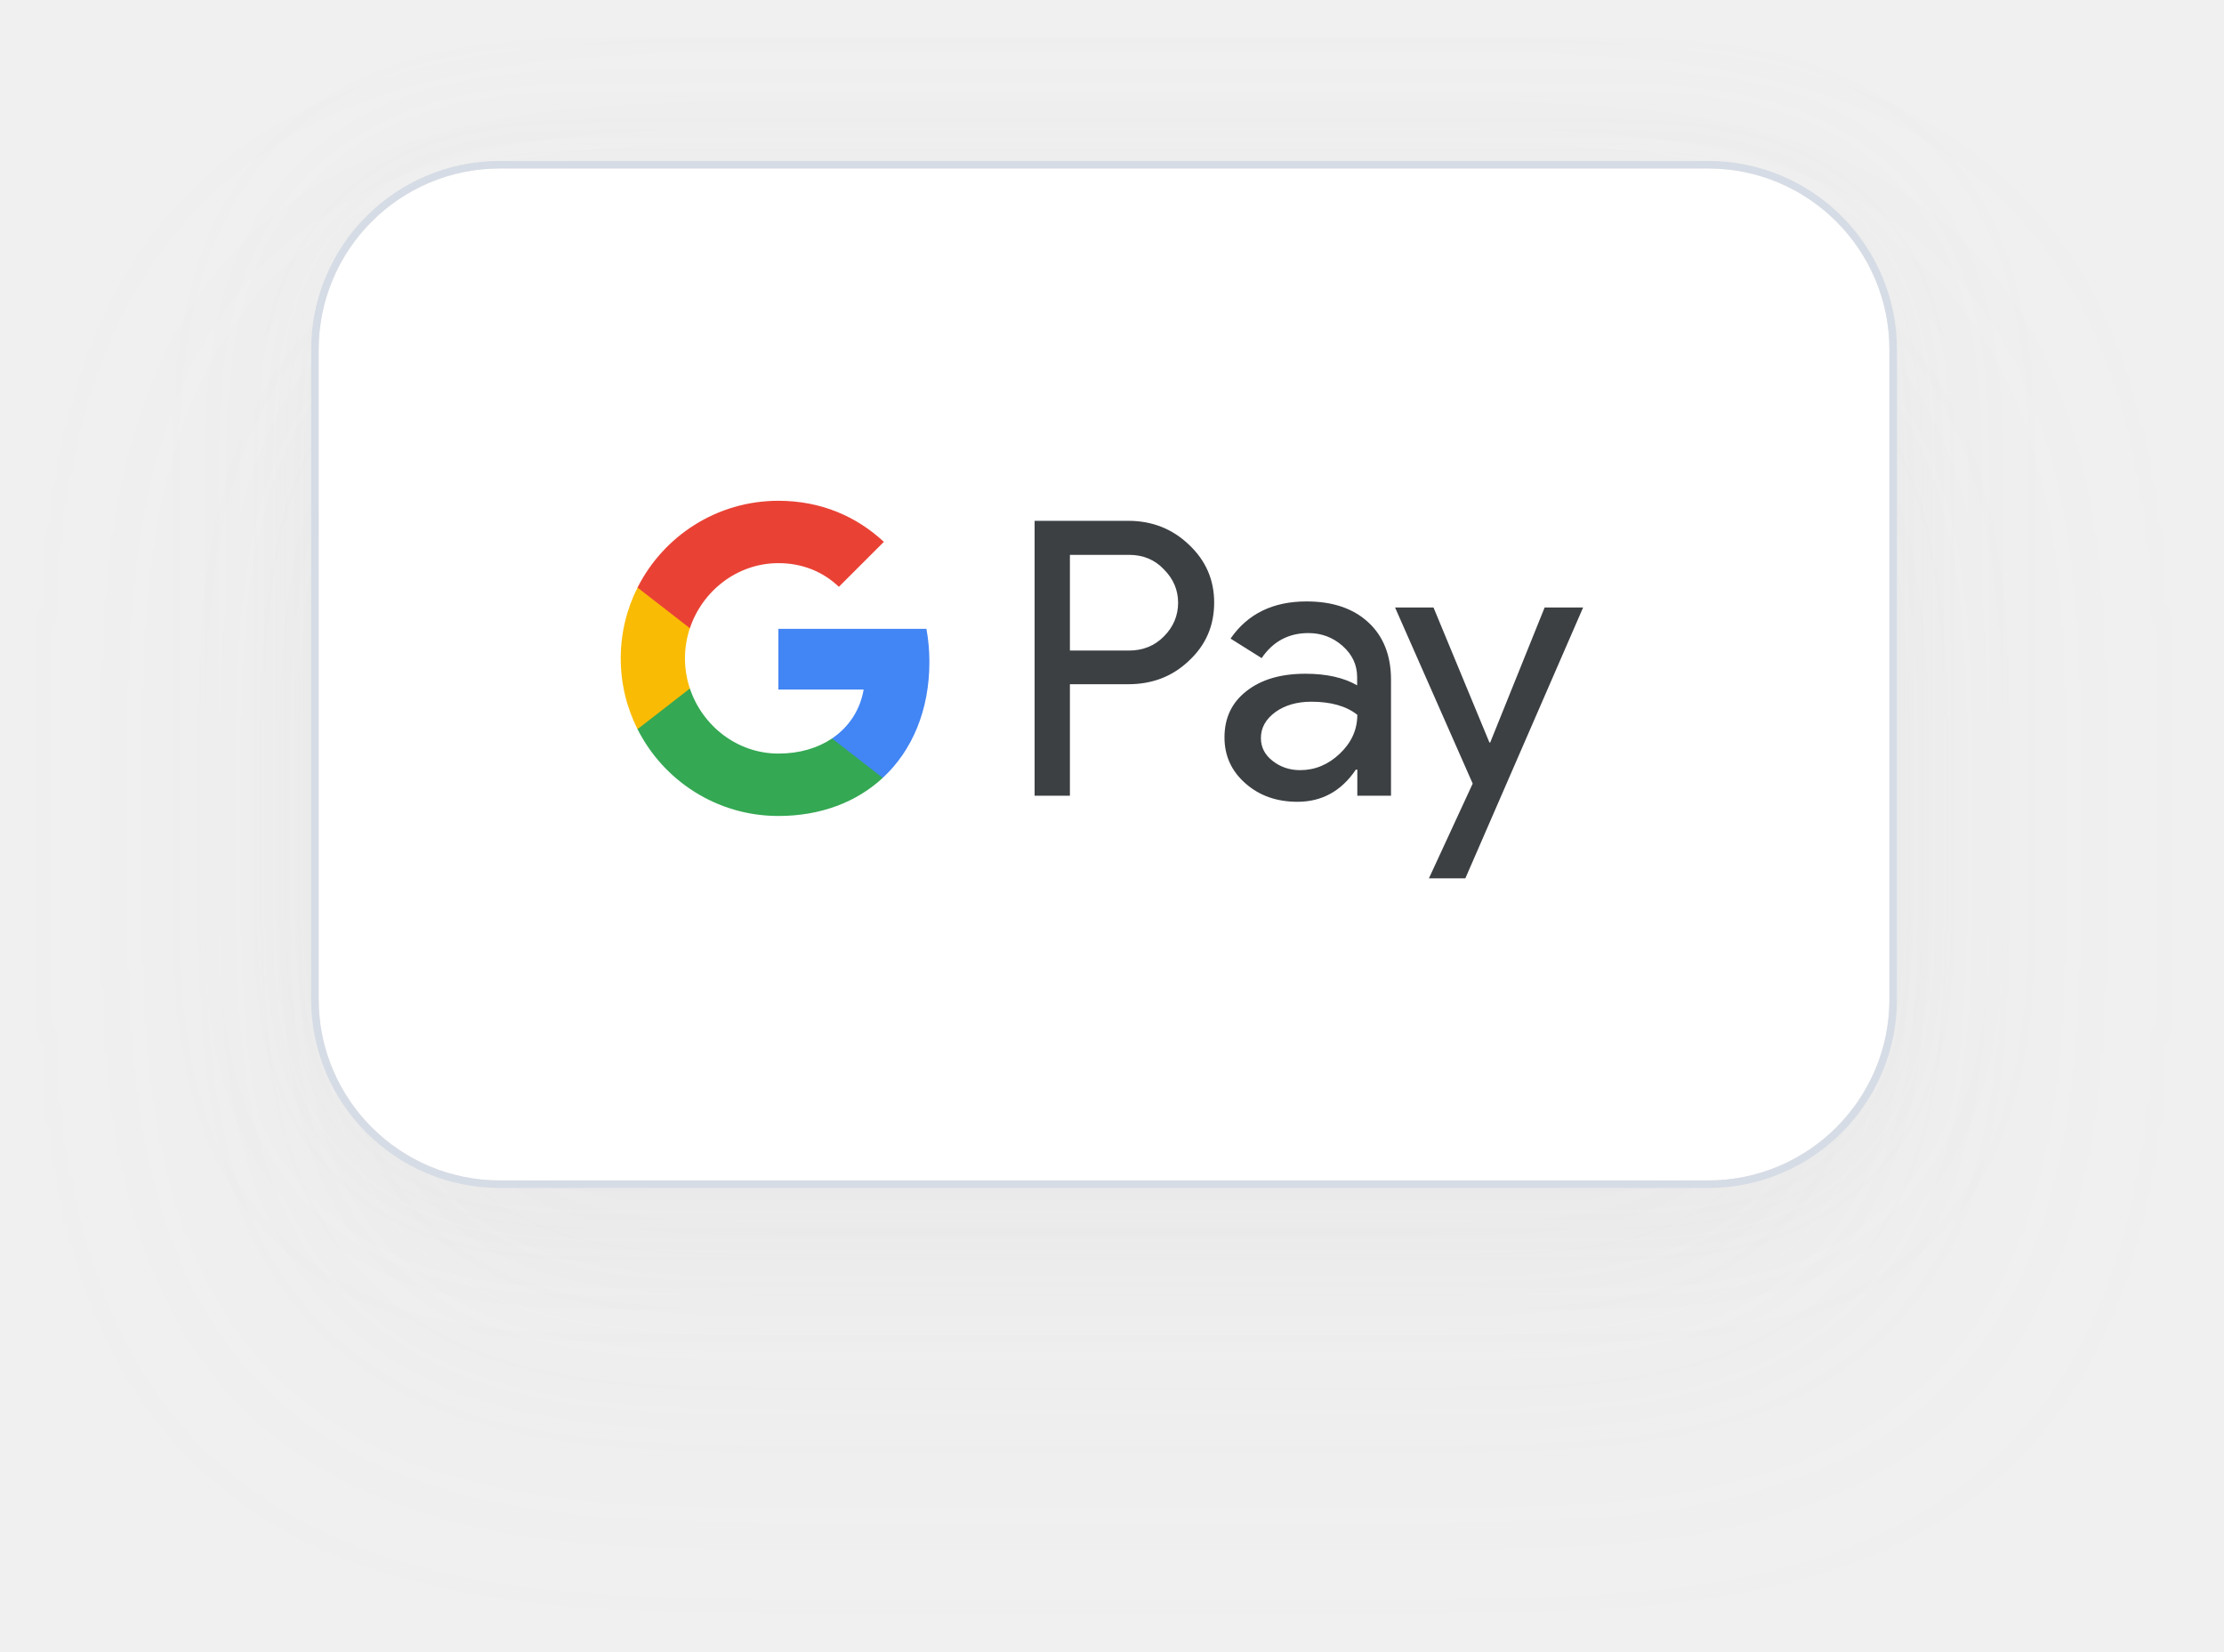
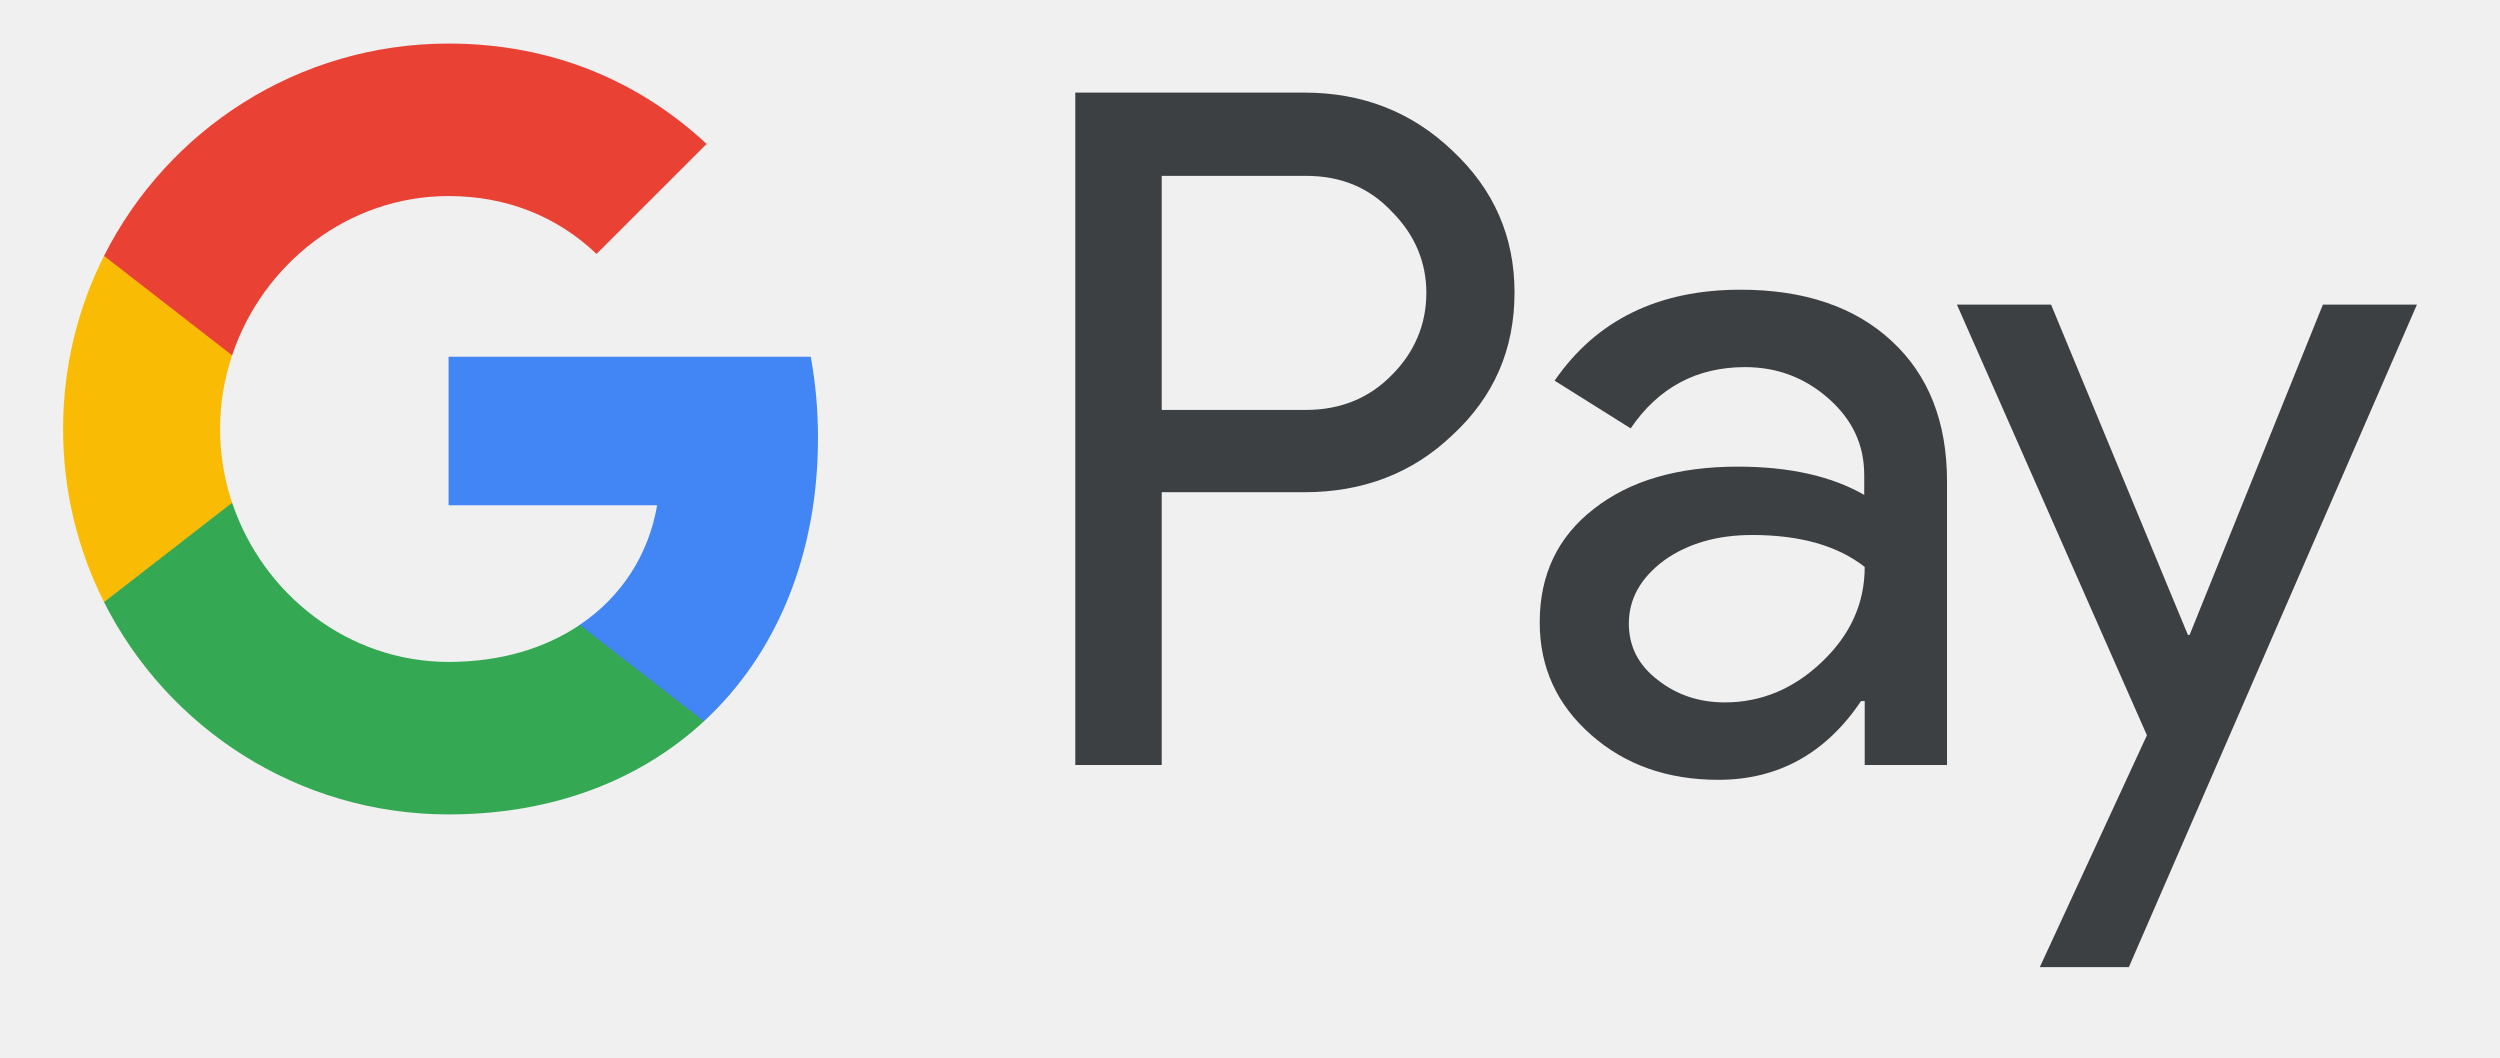
- <svg xmlns="http://www.w3.org/2000/svg" width="66" height="49" viewBox="0 0 66 49" fill="none">
-   <g filter="url(#filter0_dd_20_328)">
-     <rect x="9.457" y="5" width="46.614" height="30.03" rx="5.379" fill="white" />
-     <rect x="9.345" y="4.888" width="46.838" height="30.255" rx="5.491" stroke="#D6DCE5" stroke-width="0.224" />
-     <path d="M31.751 23.614H30.703V15.456H33.482C34.186 15.456 34.787 15.691 35.279 16.16C35.781 16.63 36.032 17.203 36.032 17.881C36.032 18.574 35.781 19.148 35.279 19.612C34.792 20.076 34.192 20.305 33.482 20.305H31.751V23.614ZM31.751 16.461V19.306H33.504C33.919 19.306 34.268 19.164 34.541 18.885C34.82 18.607 34.962 18.268 34.962 17.886C34.962 17.509 34.82 17.176 34.541 16.898C34.268 16.608 33.924 16.466 33.504 16.466H31.751V16.461Z" fill="#3C4043" />
-     <path d="M38.773 17.848C39.549 17.848 40.16 18.055 40.608 18.47C41.056 18.885 41.28 19.453 41.28 20.174V23.614H40.28V22.839H40.237C39.805 23.478 39.227 23.794 38.506 23.794C37.889 23.794 37.375 23.614 36.96 23.248C36.545 22.883 36.338 22.429 36.338 21.883C36.338 21.304 36.556 20.846 36.993 20.507C37.43 20.163 38.014 19.994 38.74 19.994C39.363 19.994 39.876 20.108 40.275 20.338V20.098C40.275 19.732 40.133 19.426 39.843 19.169C39.554 18.913 39.216 18.787 38.828 18.787C38.244 18.787 37.779 19.033 37.441 19.53L36.518 18.951C37.026 18.214 37.779 17.848 38.773 17.848ZM37.419 21.9C37.419 22.173 37.534 22.402 37.769 22.582C37.998 22.762 38.271 22.855 38.582 22.855C39.024 22.855 39.418 22.691 39.762 22.364C40.106 22.036 40.28 21.654 40.28 21.212C39.953 20.955 39.499 20.824 38.915 20.824C38.489 20.824 38.134 20.928 37.85 21.13C37.561 21.343 37.419 21.599 37.419 21.9Z" fill="#3C4043" />
-     <path d="M46.981 18.028L43.486 26.066H42.405L43.704 23.254L41.4 18.028H42.541L44.201 22.036H44.223L45.839 18.028H46.981Z" fill="#3C4043" />
-     <path d="M27.581 19.644C27.581 19.303 27.55 18.976 27.493 18.661H23.099V20.463L25.63 20.463C25.527 21.063 25.197 21.574 24.69 21.915V23.084H26.197C27.077 22.27 27.581 21.066 27.581 19.644Z" fill="#4285F4" />
-     <path d="M24.691 21.915C24.271 22.198 23.731 22.363 23.1 22.363C21.879 22.363 20.844 21.541 20.473 20.432H18.919V21.638C19.689 23.166 21.271 24.215 23.1 24.215C24.363 24.215 25.425 23.799 26.197 23.084L24.691 21.915Z" fill="#34A853" />
-     <path d="M20.327 19.538C20.327 19.227 20.378 18.926 20.473 18.643V17.437H18.919C18.601 18.069 18.421 18.782 18.421 19.538C18.421 20.294 18.601 21.007 18.919 21.639L20.473 20.433C20.378 20.15 20.327 19.849 20.327 19.538Z" fill="#FABB05" />
-     <path d="M23.1 16.712C23.789 16.712 24.407 16.95 24.895 17.414L26.23 16.08C25.419 15.325 24.361 14.861 23.1 14.861C21.272 14.861 19.689 15.909 18.919 17.437L20.473 18.643C20.844 17.534 21.879 16.712 23.1 16.712Z" fill="#E94235" />
-   </g>
-   <defs>
-     <filter id="filter0_dd_20_328" x="0.269" y="0.294" width="64.991" height="48.407" filterUnits="userSpaceOnUse" color-interpolation-filters="sRGB">
-       <feFlood flood-opacity="0" result="BackgroundImageFix" />
-       <feColorMatrix in="SourceAlpha" type="matrix" values="0 0 0 0 0 0 0 0 0 0 0 0 0 0 0 0 0 0 127 0" result="hardAlpha" />
-       <feOffset dy="0.448" />
-       <feGaussianBlur stdDeviation="2.241" />
-       <feColorMatrix type="matrix" values="0 0 0 0 0.718 0 0 0 0 0.718 0 0 0 0 0.718 0 0 0 0.08 0" />
-       <feBlend mode="normal" in2="BackgroundImageFix" result="effect1_dropShadow_20_328" />
-       <feColorMatrix in="SourceAlpha" type="matrix" values="0 0 0 0 0 0 0 0 0 0 0 0 0 0 0 0 0 0 127 0" result="hardAlpha" />
-       <feOffset dy="4.482" />
-       <feGaussianBlur stdDeviation="4.482" />
-       <feColorMatrix type="matrix" values="0 0 0 0 0.718 0 0 0 0 0.718 0 0 0 0 0.718 0 0 0 0.08 0" />
-       <feBlend mode="normal" in2="effect1_dropShadow_20_328" result="effect2_dropShadow_20_328" />
-       <feBlend mode="normal" in="SourceGraphic" in2="effect2_dropShadow_20_328" result="shape" />
-     </filter>
-   </defs>
+ <svg xmlns="http://www.w3.org/2000/svg" width="26" height="11" viewBox="0 0 26 11" fill="none">
+   <path d="M12.082 7.956H11.183V0.963H13.565C14.169 0.963 14.684 1.164 15.105 1.567C15.536 1.969 15.751 2.461 15.751 3.041C15.751 3.636 15.536 4.127 15.105 4.525C14.689 4.923 14.174 5.119 13.565 5.119H12.082V7.956ZM12.082 1.824V4.263H13.584C13.94 4.263 14.239 4.141 14.473 3.902C14.712 3.664 14.834 3.373 14.834 3.046C14.834 2.723 14.712 2.437 14.473 2.199C14.239 1.95 13.944 1.829 13.584 1.829H12.082V1.824Z" fill="#3C4043" />
+   <path d="M18.101 3.013C18.766 3.013 19.29 3.191 19.674 3.547C20.058 3.902 20.249 4.389 20.249 5.007V7.956H19.393V7.291H19.355C18.986 7.839 18.489 8.11 17.872 8.11C17.343 8.11 16.903 7.956 16.547 7.642C16.191 7.329 16.013 6.94 16.013 6.472C16.013 5.976 16.201 5.583 16.575 5.293C16.95 4.998 17.45 4.853 18.073 4.853C18.607 4.853 19.047 4.951 19.388 5.147V4.941C19.388 4.628 19.267 4.366 19.018 4.146C18.77 3.926 18.48 3.818 18.148 3.818C17.647 3.818 17.249 4.029 16.959 4.455L16.168 3.959C16.603 3.327 17.249 3.013 18.101 3.013ZM16.94 6.486C16.94 6.72 17.038 6.917 17.24 7.071C17.436 7.226 17.67 7.305 17.937 7.305C18.316 7.305 18.653 7.165 18.948 6.884C19.243 6.603 19.393 6.276 19.393 5.896C19.112 5.676 18.724 5.564 18.223 5.564C17.858 5.564 17.553 5.653 17.31 5.826C17.062 6.009 16.94 6.229 16.94 6.486Z" fill="#3C4043" />
+   <path d="M25.136 3.168L22.14 10.058H21.214L22.328 7.647L20.352 3.168H21.331L22.754 6.603H22.772L24.158 3.168H25.136Z" fill="#3C4043" />
+   <path d="M8.507 4.553C8.507 4.26 8.481 3.98 8.432 3.71H4.665V5.255L6.834 5.255C6.746 5.769 6.463 6.207 6.029 6.499V7.501H7.321C8.075 6.804 8.507 5.772 8.507 4.553Z" fill="#4285F4" />
+   <path d="M6.03 6.499C5.67 6.742 5.207 6.884 4.666 6.884C3.62 6.884 2.732 6.179 2.414 5.228H1.082V6.262C1.742 7.572 3.099 8.47 4.666 8.47C5.749 8.47 6.659 8.114 7.321 7.501L6.03 6.499Z" fill="#34A853" />
+   <path d="M2.289 4.462C2.289 4.195 2.333 3.937 2.414 3.695V2.661H1.082C0.809 3.203 0.656 3.814 0.656 4.462C0.656 5.11 0.81 5.721 1.082 6.262L2.414 5.229C2.333 4.986 2.289 4.729 2.289 4.462Z" fill="#FABB05" />
+   <path d="M4.666 2.039C5.257 2.039 5.786 2.243 6.204 2.641L7.349 1.497C6.654 0.85 5.748 0.453 4.666 0.453C3.099 0.453 1.742 1.351 1.082 2.661L2.414 3.695C2.732 2.744 3.62 2.039 4.666 2.039Z" fill="#E94235" />
</svg>
